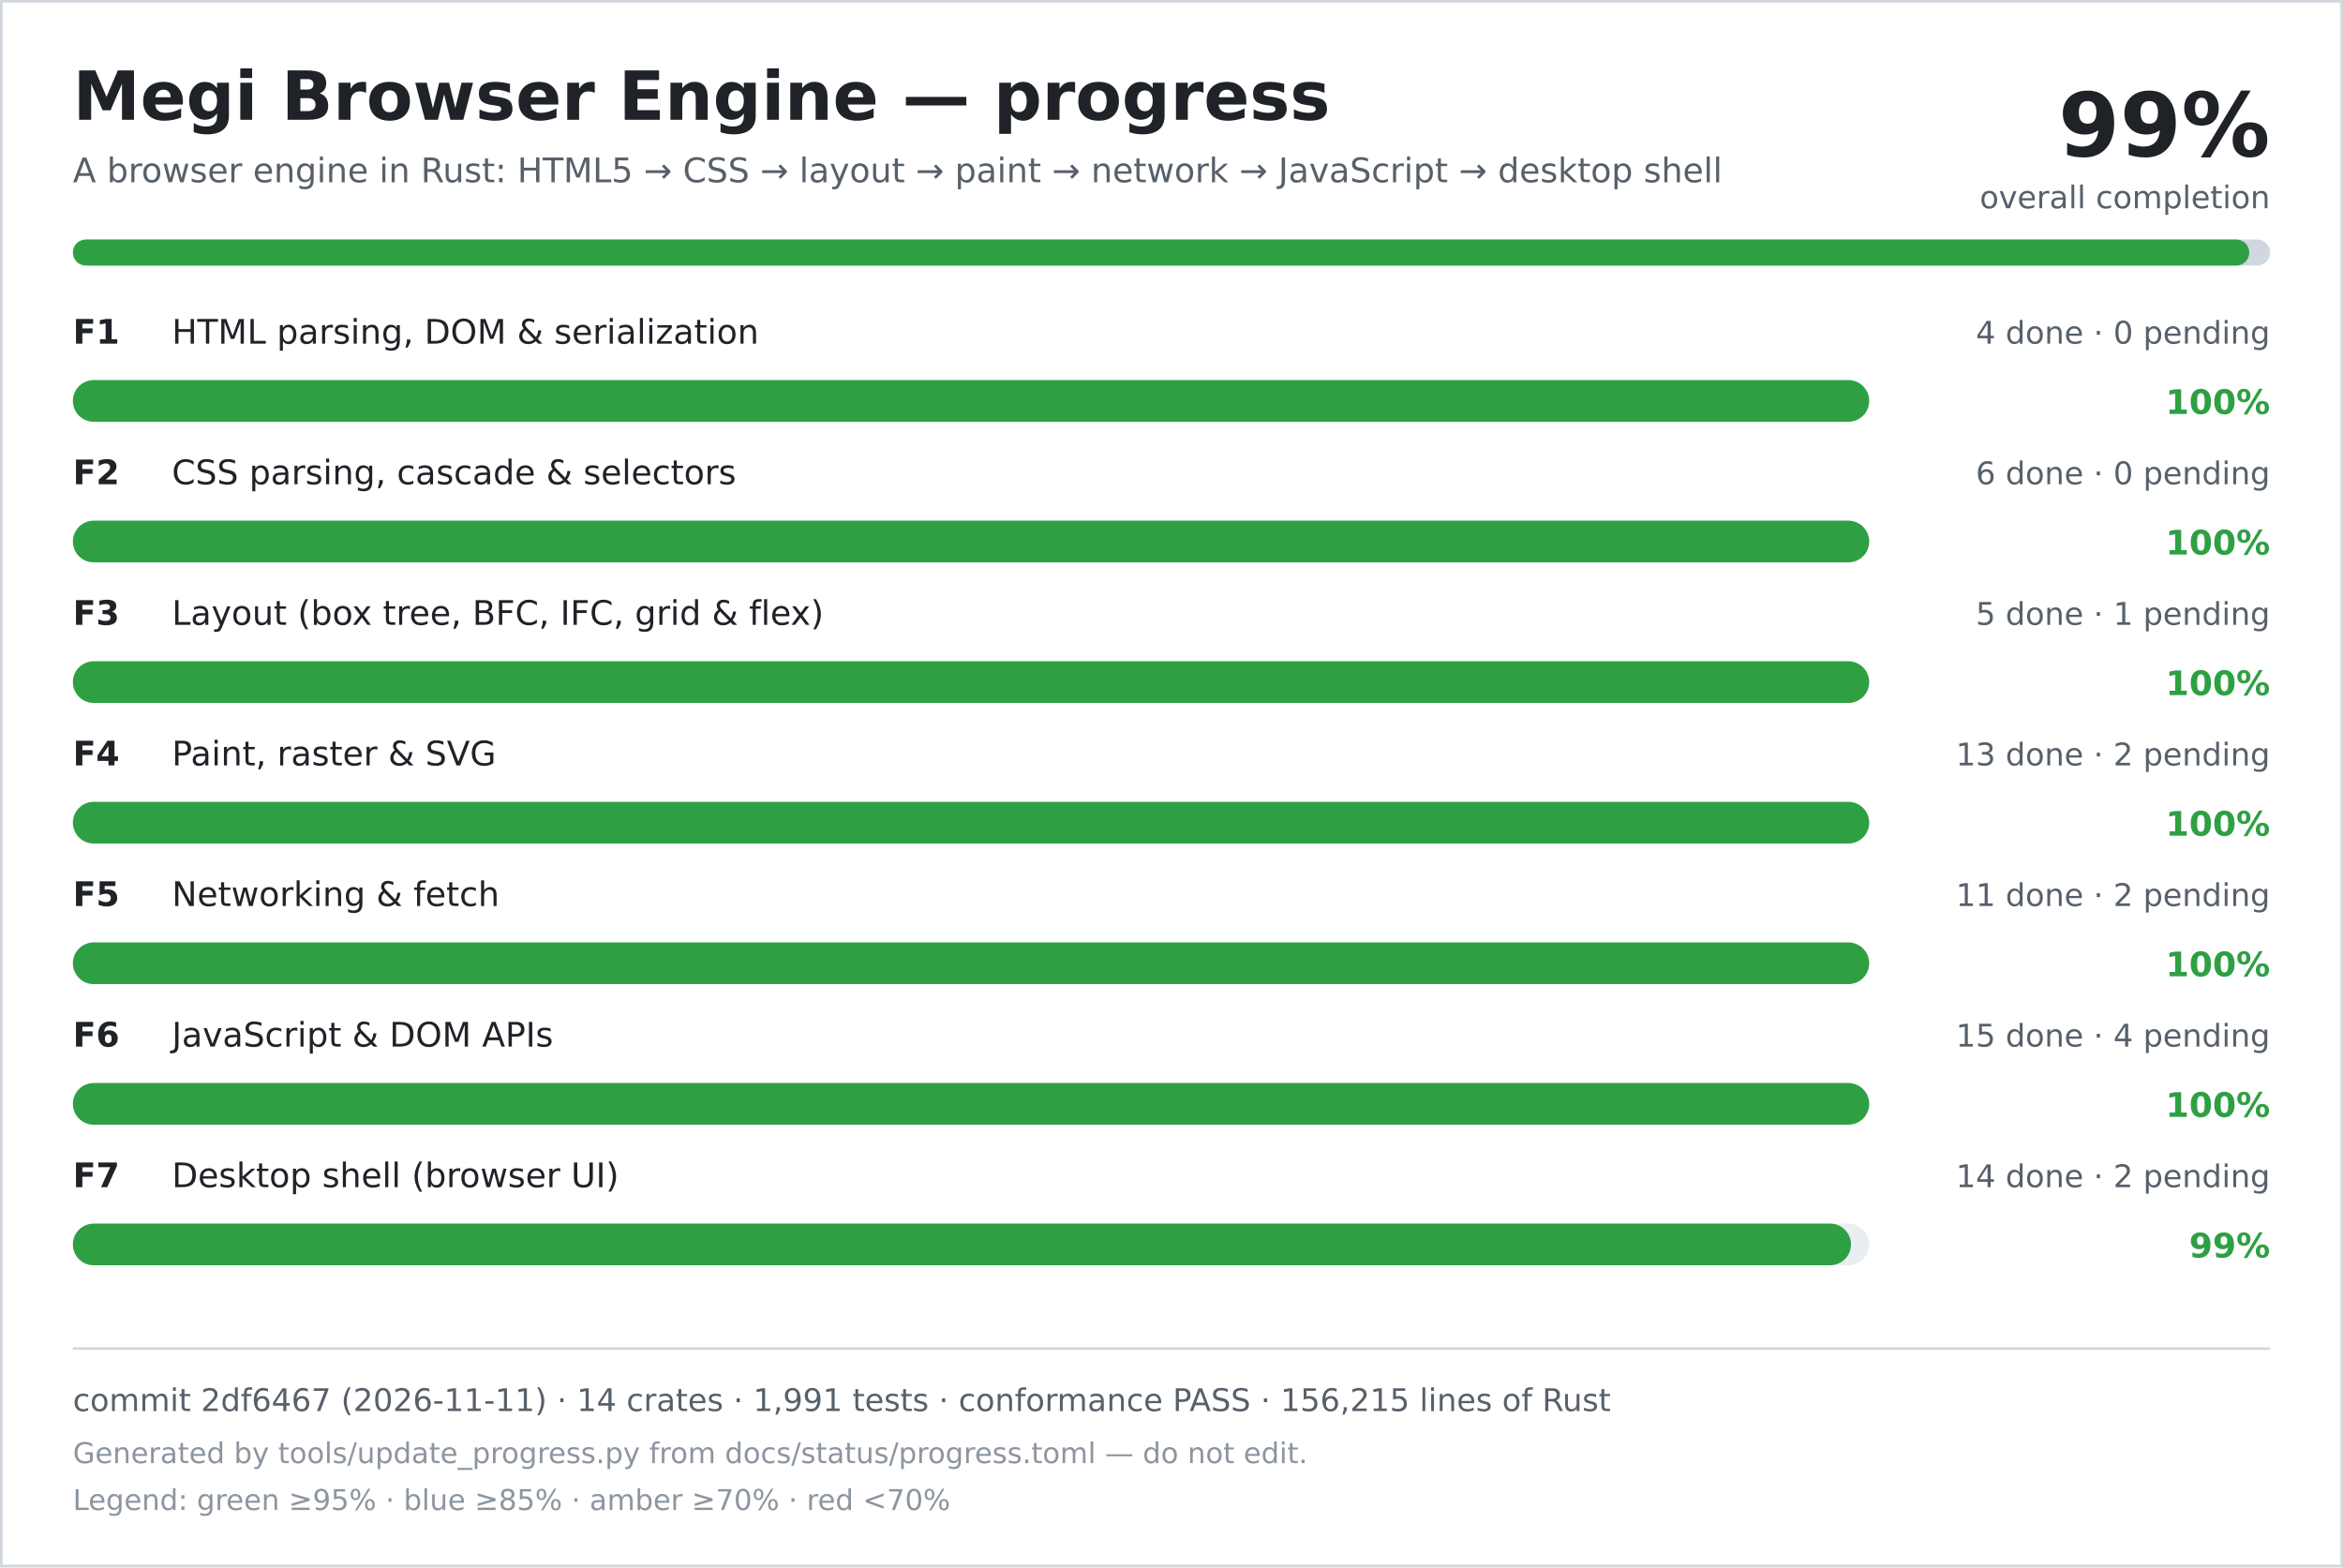
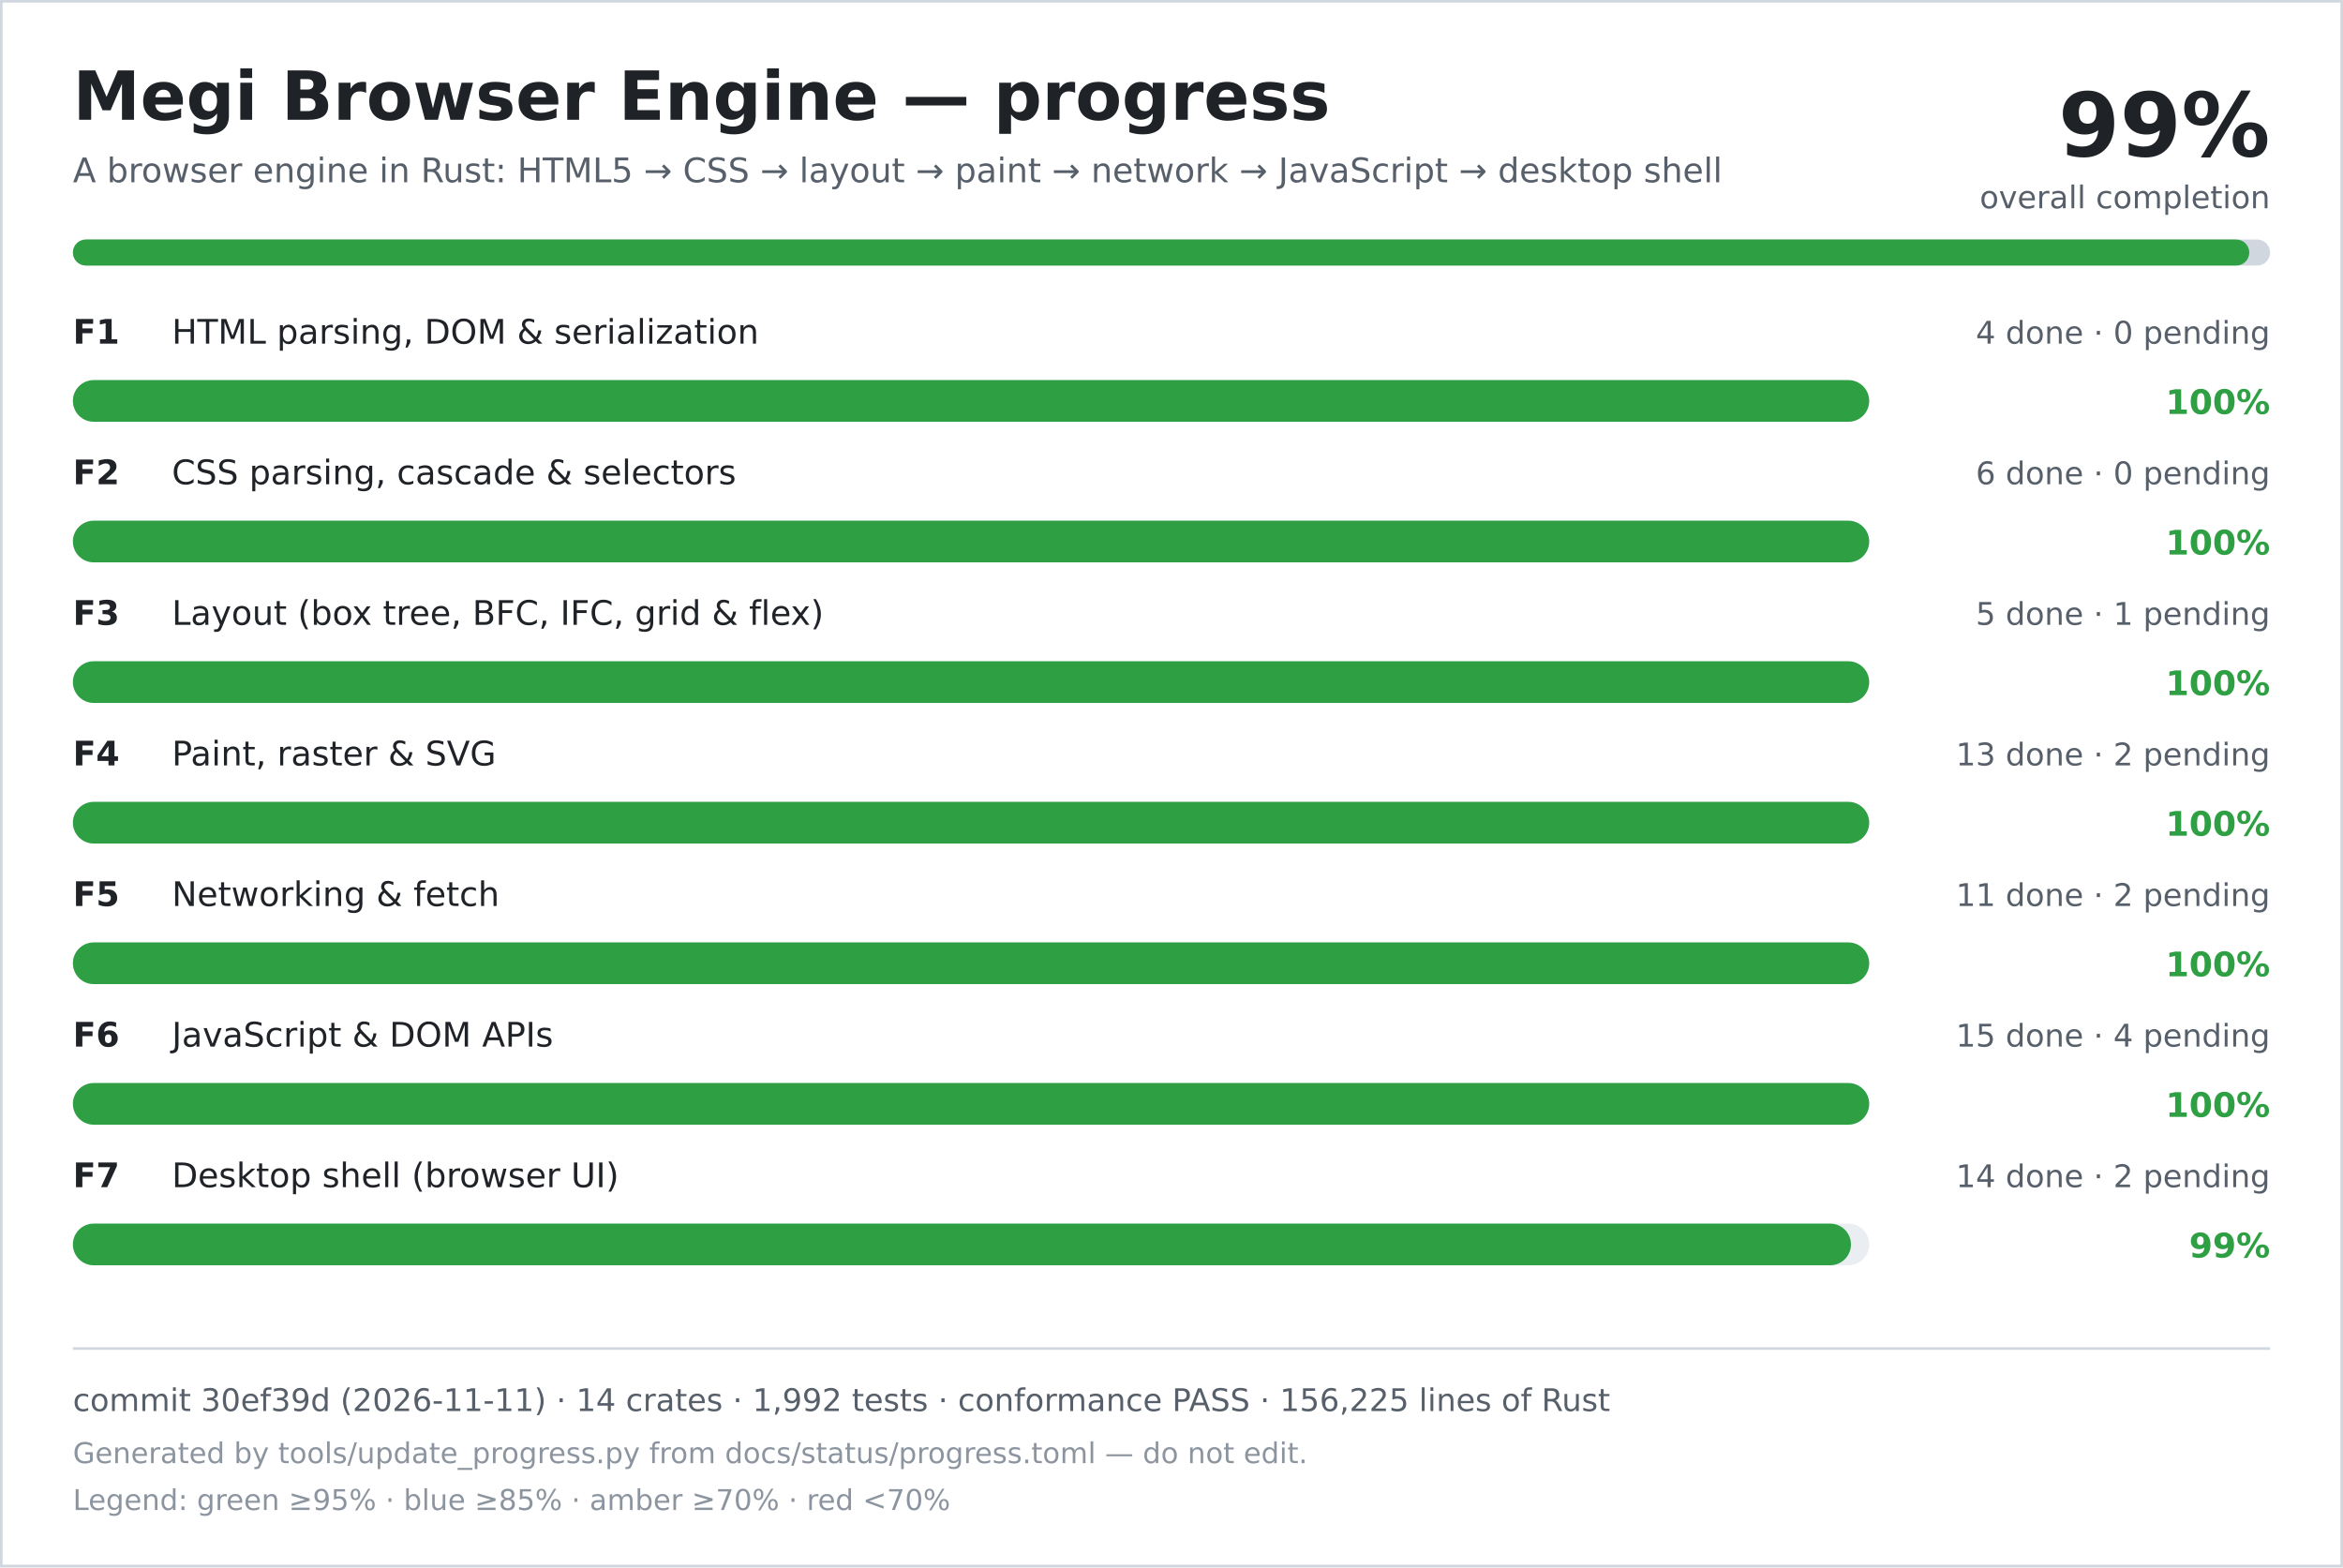
<svg xmlns="http://www.w3.org/2000/svg" width="900" height="602" viewBox="0 0 900 602" role="img" aria-labelledby="title desc">
  <rect width="900" height="602" fill="#ffffff" />
  <rect x="0.5" y="0.5" width="899" height="601" fill="none" stroke="#d0d7de" />
  <text x="28" y="46" font-family="DejaVu Sans, Verdana, sans-serif" font-size="26" font-weight="700" fill="#1f2328">Megi Browser Engine — progress</text>
  <text x="28" y="70" font-family="DejaVu Sans, Verdana, sans-serif" font-size="13" fill="#57606a">A browser engine in Rust: HTML5 → CSS → layout → paint → network → JavaScript → desktop shell</text>
  <text x="872" y="60" text-anchor="end" font-family="DejaVu Sans, Verdana, sans-serif" font-size="34" font-weight="700" fill="#1f2328">99%</text>
  <text x="872" y="80" text-anchor="end" font-family="DejaVu Sans, Verdana, sans-serif" font-size="12" fill="#57606a">overall completion</text>
  <rect x="28" y="92" width="844" height="10" rx="5" fill="#d0d7de" />
  <rect x="28" y="92" width="836" height="10" rx="5" fill="#2ea043" />
  <text x="28" y="132" font-family="DejaVu Sans, Verdana, sans-serif" font-size="13" font-weight="700" fill="#1f2328">F1</text>
  <text x="66" y="132" font-family="DejaVu Sans, Verdana, sans-serif" font-size="13" fill="#1f2328">HTML parsing, DOM &amp; serialization</text>
  <text x="872" y="132" text-anchor="end" font-family="DejaVu Sans, Verdana, sans-serif" font-size="12" fill="#57606a">4 done · 0 pending</text>
  <rect x="28" y="146" width="690" height="16" rx="8" fill="#eaeef2" />
  <rect x="28" y="146" width="690" height="16" rx="8" fill="#2ea043" />
  <text x="872" y="159" text-anchor="end" font-family="DejaVu Sans, Verdana, sans-serif" font-size="13" font-weight="700" fill="#2ea043">100%</text>
  <text x="28" y="186" font-family="DejaVu Sans, Verdana, sans-serif" font-size="13" font-weight="700" fill="#1f2328">F2</text>
  <text x="66" y="186" font-family="DejaVu Sans, Verdana, sans-serif" font-size="13" fill="#1f2328">CSS parsing, cascade &amp; selectors</text>
  <text x="872" y="186" text-anchor="end" font-family="DejaVu Sans, Verdana, sans-serif" font-size="12" fill="#57606a">6 done · 0 pending</text>
  <rect x="28" y="200" width="690" height="16" rx="8" fill="#eaeef2" />
  <rect x="28" y="200" width="690" height="16" rx="8" fill="#2ea043" />
  <text x="872" y="213" text-anchor="end" font-family="DejaVu Sans, Verdana, sans-serif" font-size="13" font-weight="700" fill="#2ea043">100%</text>
  <text x="28" y="240" font-family="DejaVu Sans, Verdana, sans-serif" font-size="13" font-weight="700" fill="#1f2328">F3</text>
  <text x="66" y="240" font-family="DejaVu Sans, Verdana, sans-serif" font-size="13" fill="#1f2328">Layout (box tree, BFC, IFC, grid &amp; flex)</text>
  <text x="872" y="240" text-anchor="end" font-family="DejaVu Sans, Verdana, sans-serif" font-size="12" fill="#57606a">5 done · 1 pending</text>
  <rect x="28" y="254" width="690" height="16" rx="8" fill="#eaeef2" />
  <rect x="28" y="254" width="690" height="16" rx="8" fill="#2ea043" />
  <text x="872" y="267" text-anchor="end" font-family="DejaVu Sans, Verdana, sans-serif" font-size="13" font-weight="700" fill="#2ea043">100%</text>
  <text x="28" y="294" font-family="DejaVu Sans, Verdana, sans-serif" font-size="13" font-weight="700" fill="#1f2328">F4</text>
  <text x="66" y="294" font-family="DejaVu Sans, Verdana, sans-serif" font-size="13" fill="#1f2328">Paint, raster &amp; SVG</text>
  <text x="872" y="294" text-anchor="end" font-family="DejaVu Sans, Verdana, sans-serif" font-size="12" fill="#57606a">13 done · 2 pending</text>
  <rect x="28" y="308" width="690" height="16" rx="8" fill="#eaeef2" />
  <rect x="28" y="308" width="690" height="16" rx="8" fill="#2ea043" />
  <text x="872" y="321" text-anchor="end" font-family="DejaVu Sans, Verdana, sans-serif" font-size="13" font-weight="700" fill="#2ea043">100%</text>
  <text x="28" y="348" font-family="DejaVu Sans, Verdana, sans-serif" font-size="13" font-weight="700" fill="#1f2328">F5</text>
  <text x="66" y="348" font-family="DejaVu Sans, Verdana, sans-serif" font-size="13" fill="#1f2328">Networking &amp; fetch</text>
  <text x="872" y="348" text-anchor="end" font-family="DejaVu Sans, Verdana, sans-serif" font-size="12" fill="#57606a">11 done · 2 pending</text>
  <rect x="28" y="362" width="690" height="16" rx="8" fill="#eaeef2" />
  <rect x="28" y="362" width="690" height="16" rx="8" fill="#2ea043" />
  <text x="872" y="375" text-anchor="end" font-family="DejaVu Sans, Verdana, sans-serif" font-size="13" font-weight="700" fill="#2ea043">100%</text>
  <text x="28" y="402" font-family="DejaVu Sans, Verdana, sans-serif" font-size="13" font-weight="700" fill="#1f2328">F6</text>
  <text x="66" y="402" font-family="DejaVu Sans, Verdana, sans-serif" font-size="13" fill="#1f2328">JavaScript &amp; DOM APIs</text>
  <text x="872" y="402" text-anchor="end" font-family="DejaVu Sans, Verdana, sans-serif" font-size="12" fill="#57606a">15 done · 4 pending</text>
  <rect x="28" y="416" width="690" height="16" rx="8" fill="#eaeef2" />
  <rect x="28" y="416" width="690" height="16" rx="8" fill="#2ea043" />
  <text x="872" y="429" text-anchor="end" font-family="DejaVu Sans, Verdana, sans-serif" font-size="13" font-weight="700" fill="#2ea043">100%</text>
  <text x="28" y="456" font-family="DejaVu Sans, Verdana, sans-serif" font-size="13" font-weight="700" fill="#1f2328">F7</text>
  <text x="66" y="456" font-family="DejaVu Sans, Verdana, sans-serif" font-size="13" fill="#1f2328">Desktop shell (browser UI)</text>
  <text x="872" y="456" text-anchor="end" font-family="DejaVu Sans, Verdana, sans-serif" font-size="12" fill="#57606a">14 done · 2 pending</text>
  <rect x="28" y="470" width="690" height="16" rx="8" fill="#eaeef2" />
  <rect x="28" y="470" width="683" height="16" rx="8" fill="#2ea043" />
  <text x="872" y="483" text-anchor="end" font-family="DejaVu Sans, Verdana, sans-serif" font-size="13" font-weight="700" fill="#2ea043">99%</text>
  <line x1="28" y1="518" x2="872" y2="518" stroke="#d0d7de" />
-   <text x="28" y="542" font-family="DejaVu Sans, Verdana, sans-serif" font-size="12" fill="#57606a">commit 2df6467 (2026-11-11) · 14 crates · 1,991 tests · conformance PASS · 156,215 lines of Rust</text>
+   <text x="28" y="542" font-family="DejaVu Sans, Verdana, sans-serif" font-size="12" fill="#57606a">commit 30ef39d (2026-11-11) · 14 crates · 1,992 tests · conformance PASS · 156,225 lines of Rust</text>
  <text x="28" y="562" font-family="DejaVu Sans, Verdana, sans-serif" font-size="11" fill="#8c959f">Generated by tools/update_progress.py from docs/status/progress.toml — do not edit.</text>
  <text x="28" y="580" font-family="DejaVu Sans, Verdana, sans-serif" font-size="11" fill="#8c959f">Legend: green ≥95% · blue ≥85% · amber ≥70% · red &lt;70%</text>
</svg>
